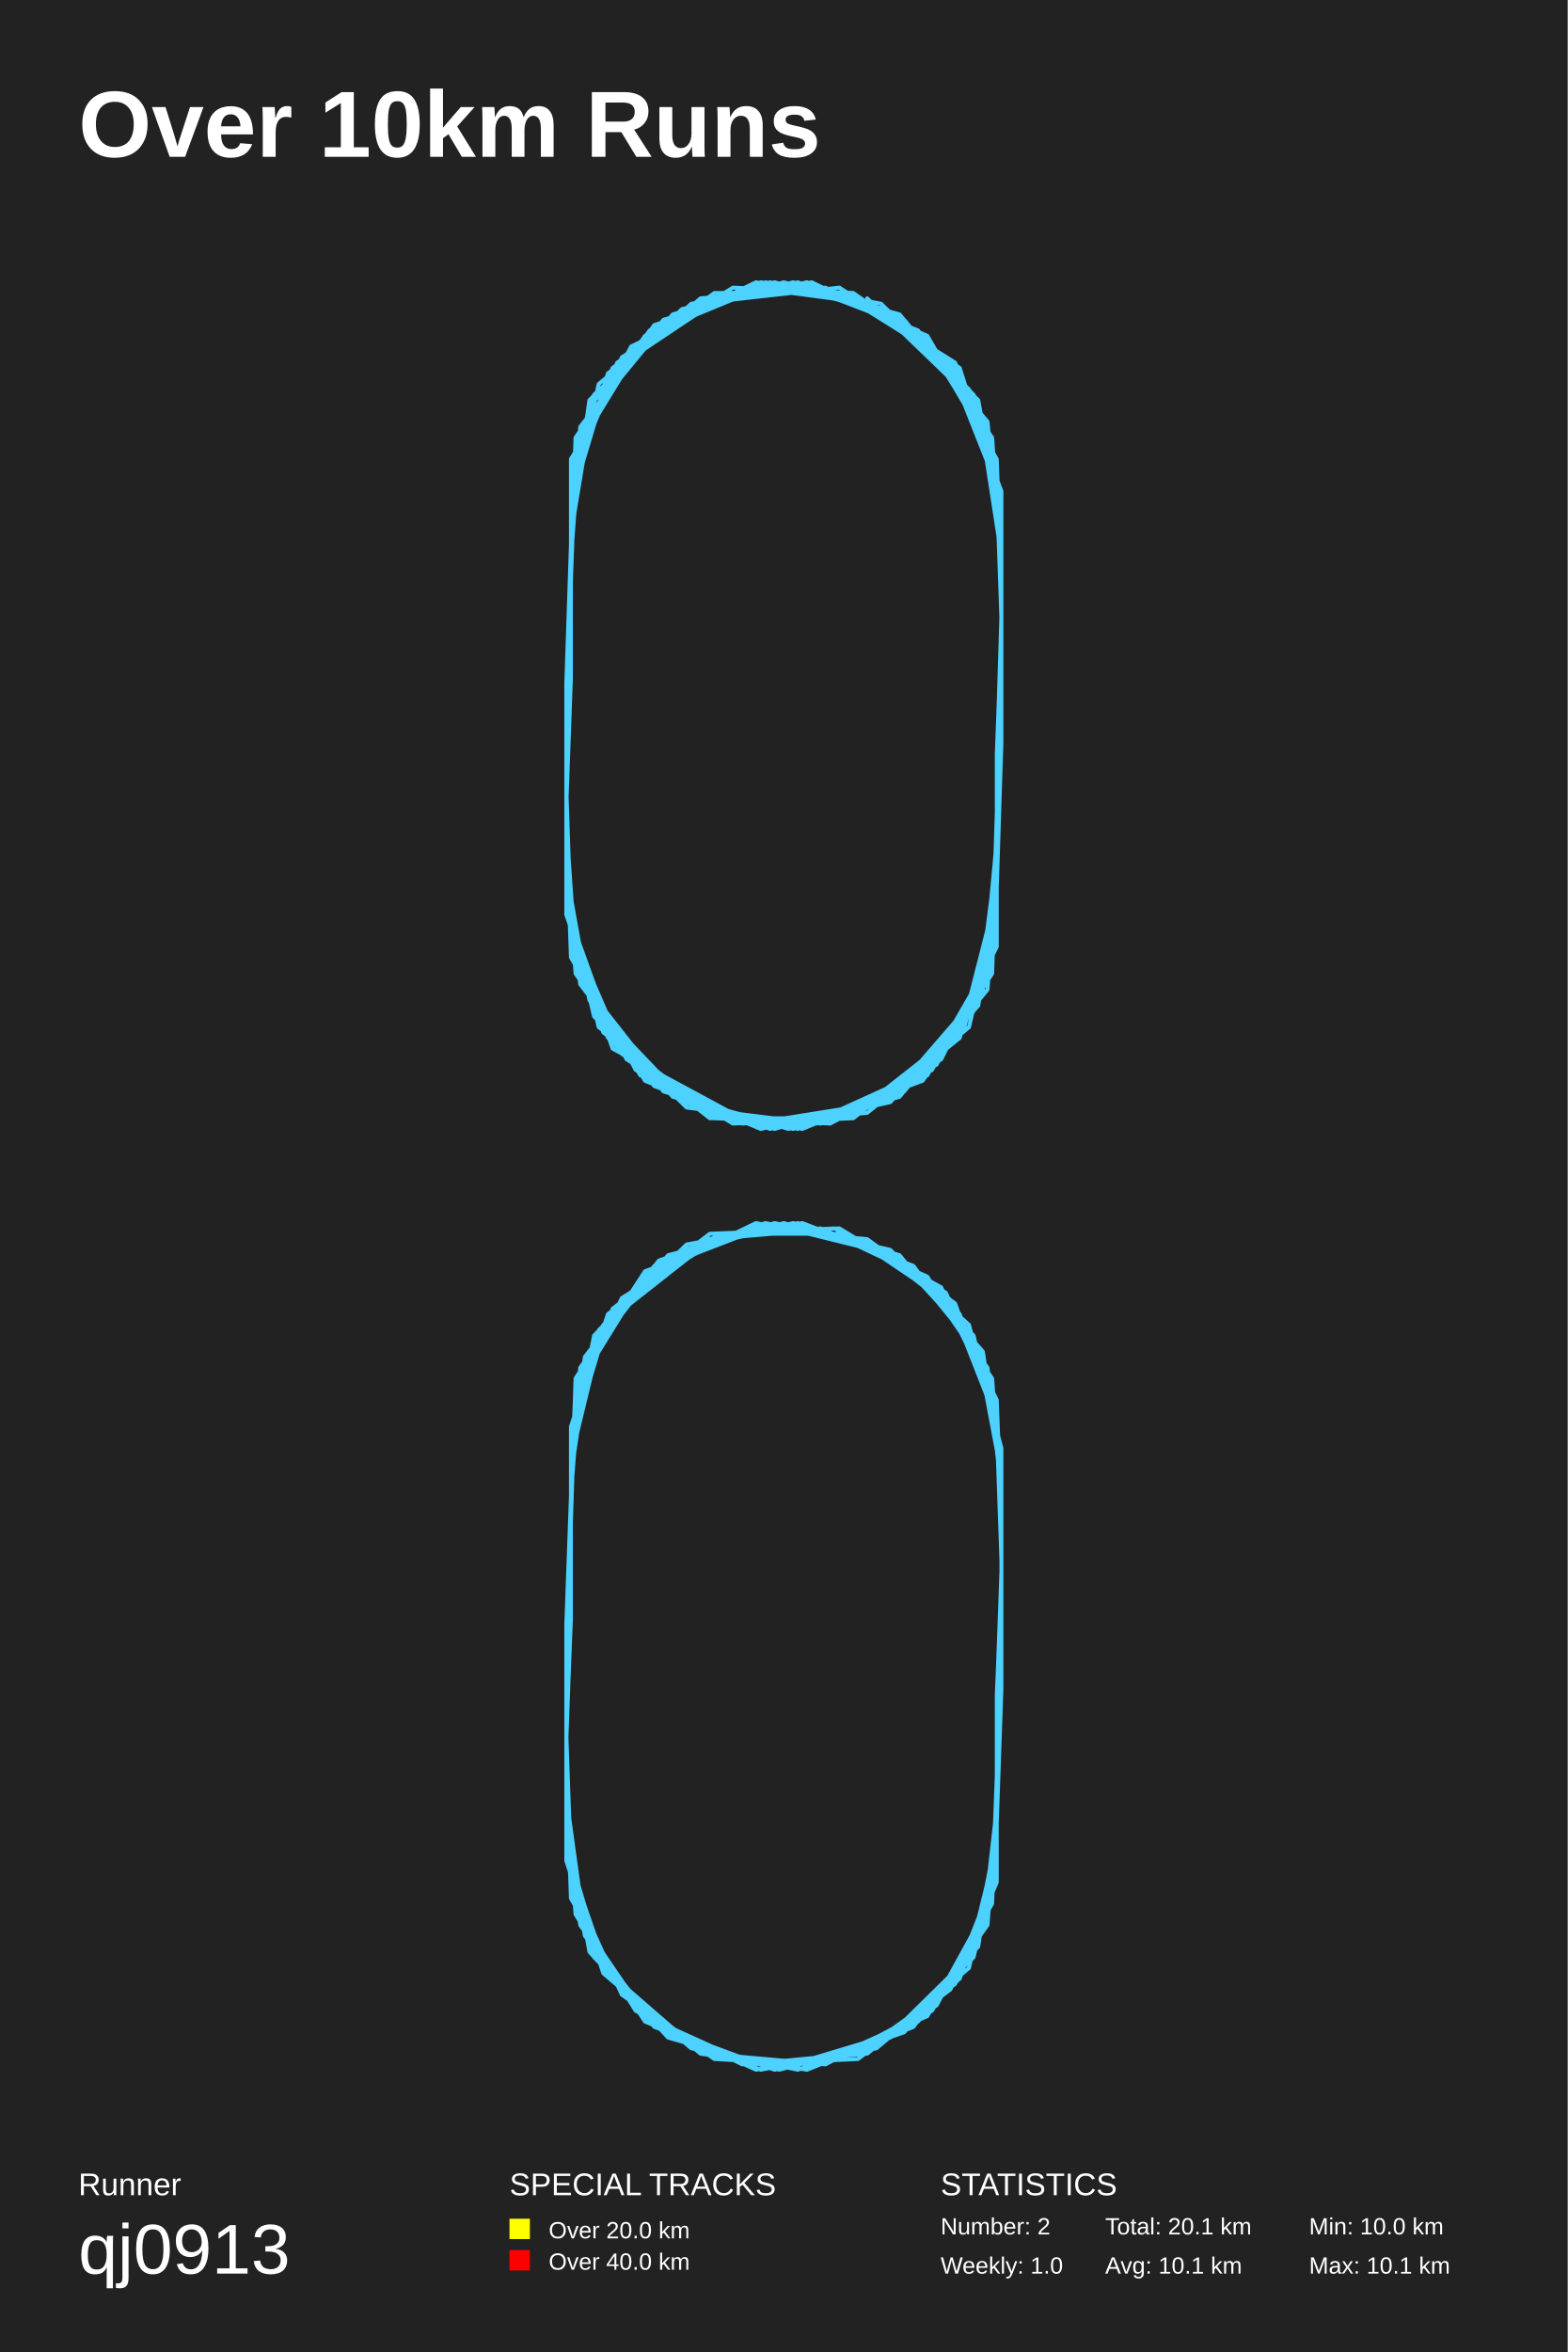
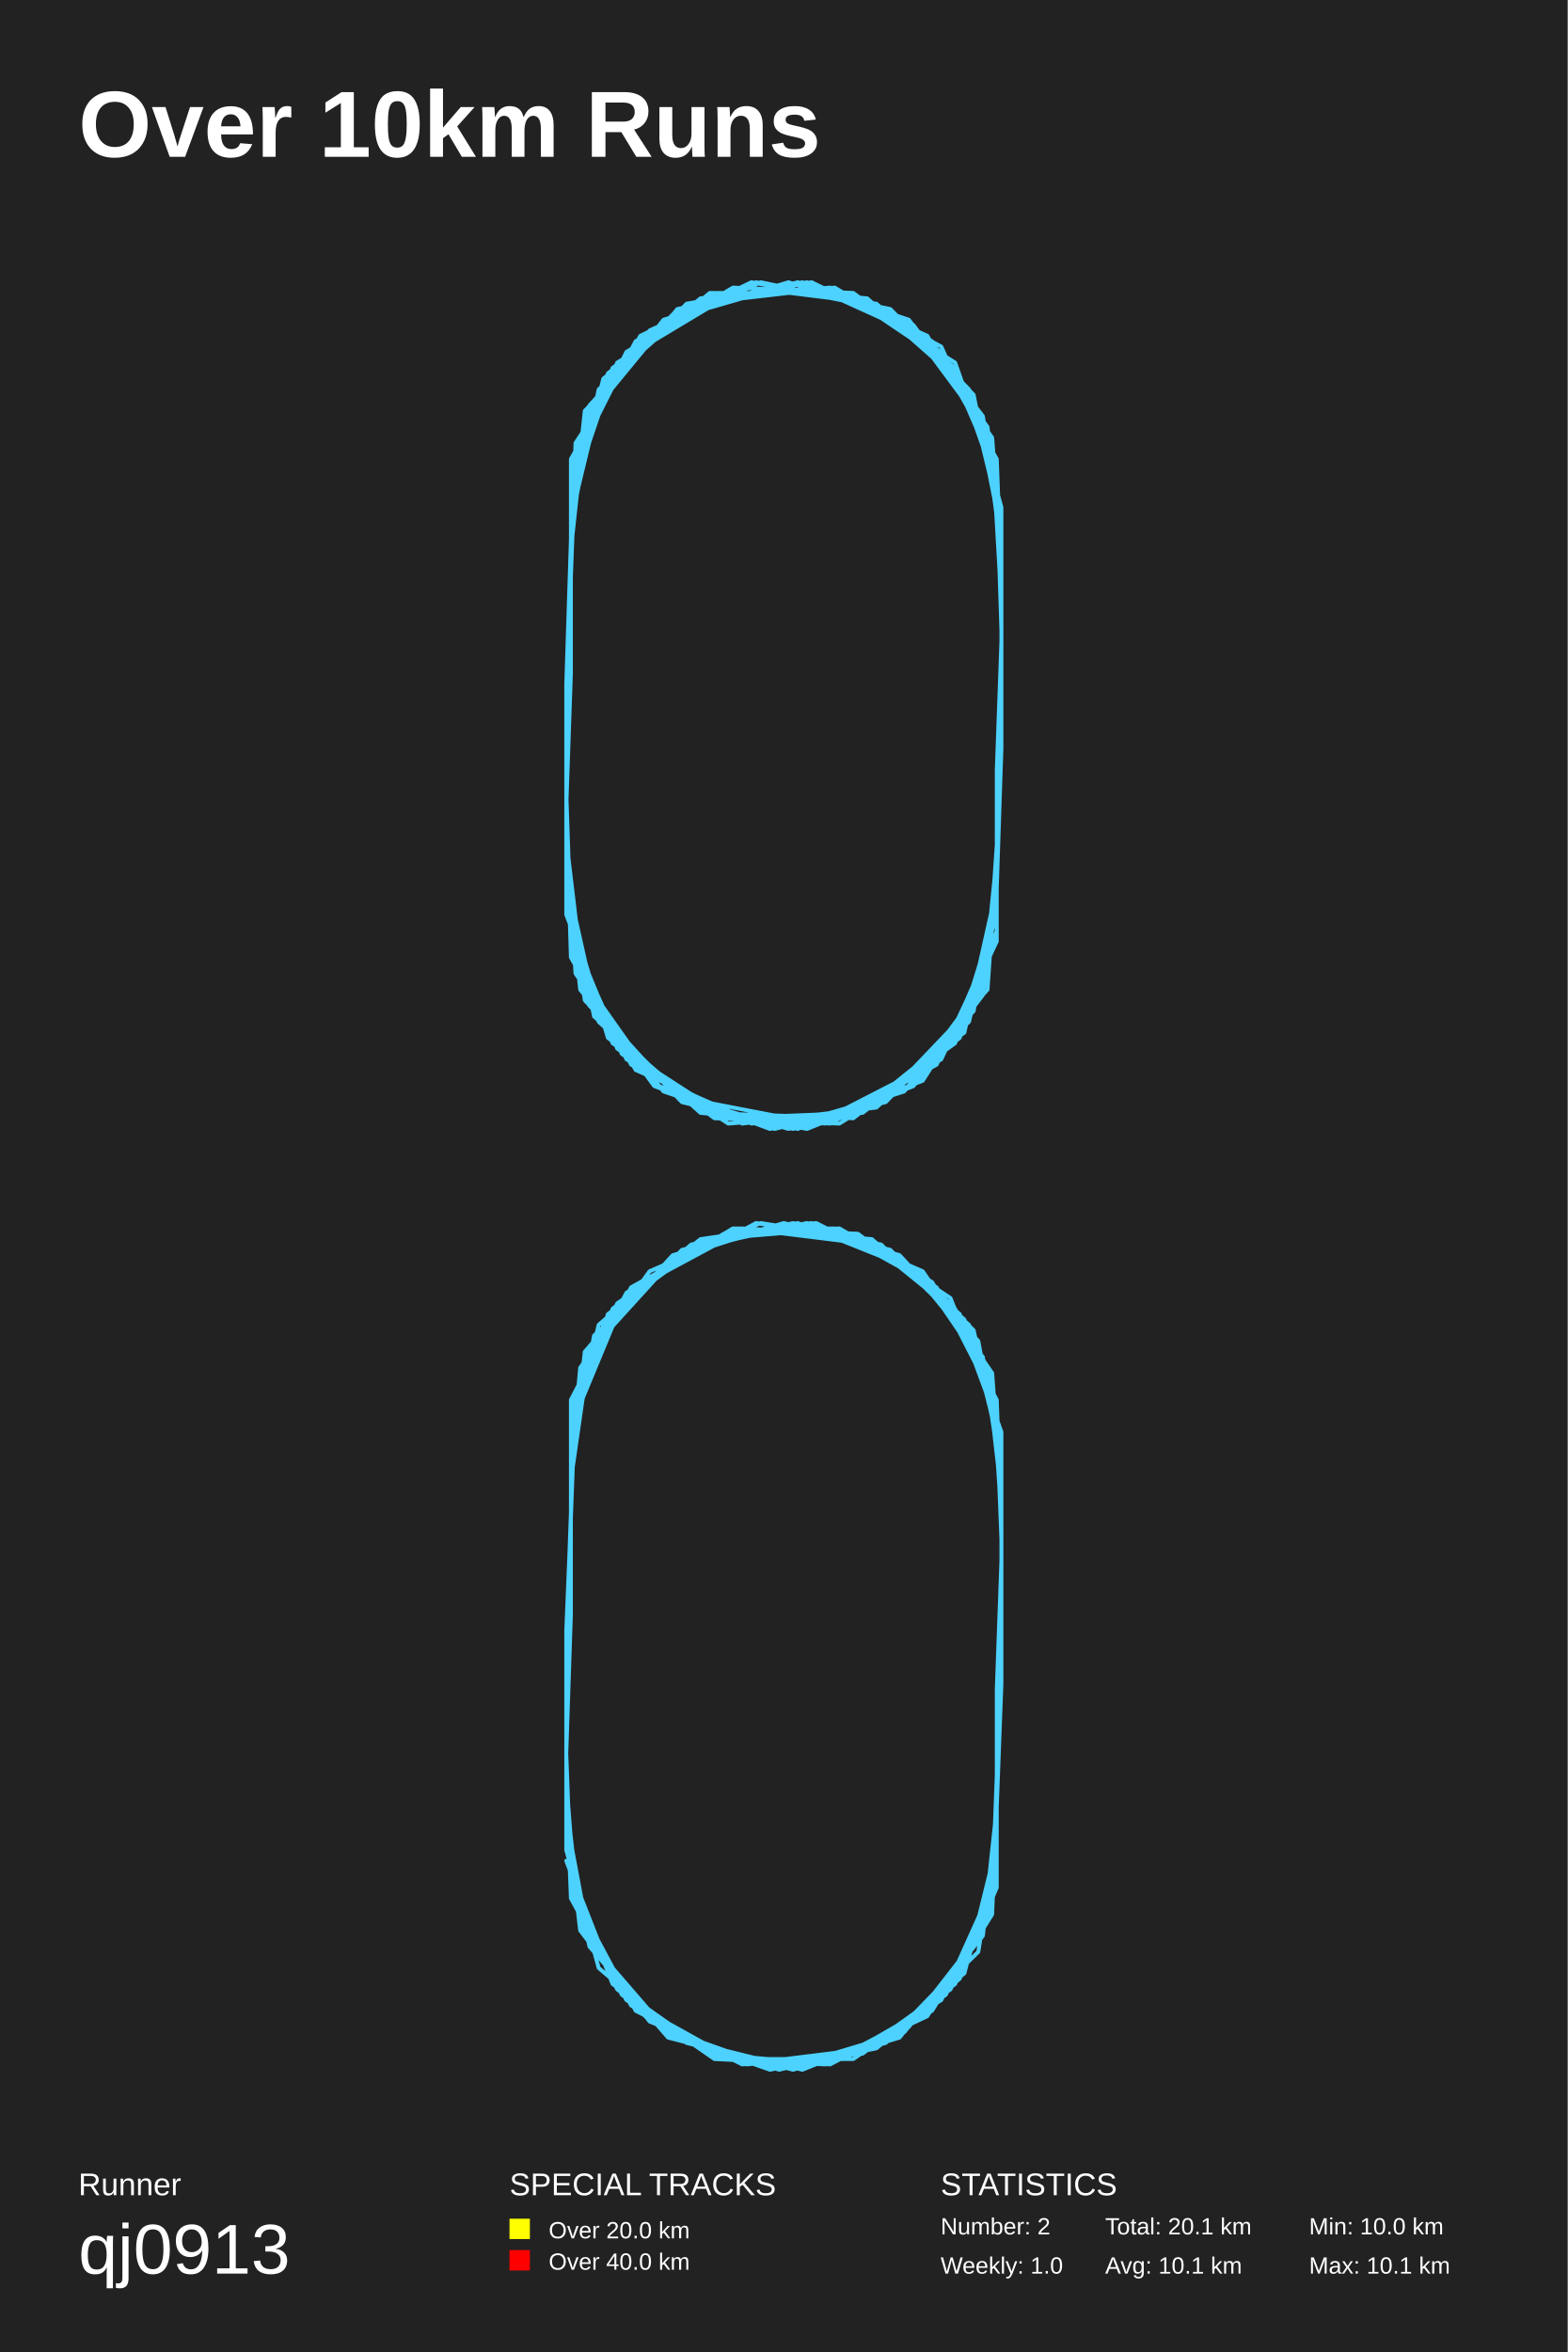
<svg xmlns="http://www.w3.org/2000/svg" baseProfile="full" height="300mm" version="1.1" viewBox="0,0,200,300" width="200mm">
  <defs />
  <rect fill="#222222" height="300" width="200" x="0" y="0" />
  <text fill="#FFFFFF" style="font-size:12px; font-family:Arial; font-weight:bold;" x="10" y="20">Over 10km Runs</text>
  <text fill="#FFFFFF" style="font-size:4px; font-family:Arial" x="10" y="280">Runner</text>
  <text fill="#FFFFFF" style="font-size:9px; font-family:Arial" x="10" y="290">qj0913</text>
  <text fill="#FFFFFF" style="font-size:4px; font-family:Arial" x="65" y="280">SPECIAL TRACKS</text>
  <rect fill="yellow" height="2.6" width="2.6" x="65" y="283" />
  <text fill="#FFFFFF" style="font-size:3px; font-family:Arial" x="70" y="285.5">Over 20.0 km</text>
  <rect fill="red" height="2.6" width="2.6" x="65" y="287" />
  <text fill="#FFFFFF" style="font-size:3px; font-family:Arial" x="70" y="289.5">Over 40.0 km</text>
  <text fill="#FFFFFF" style="font-size:4px; font-family:Arial" x="120" y="280">STATISTICS</text>
  <text fill="#FFFFFF" style="font-size:3px; font-family:Arial" x="120" y="285">Number: 2</text>
  <text fill="#FFFFFF" style="font-size:3px; font-family:Arial" x="120" y="290">Weekly: 1.0</text>
  <text fill="#FFFFFF" style="font-size:3px; font-family:Arial" x="141" y="285">Total: 20.1 km</text>
  <text fill="#FFFFFF" style="font-size:3px; font-family:Arial" x="141" y="290">Avg: 10.1 km</text>
  <text fill="#FFFFFF" style="font-size:3px; font-family:Arial" x="167" y="285">Min: 10.0 km</text>
  <text fill="#FFFFFF" style="font-size:3px; font-family:Arial" x="167" y="290">Max: 10.1 km</text>
-   <polyline fill="none" opacity="1" points="127.166,61.291 121.851,46.253 107.677,37.367 93.504,36.684 78.739,46.253 72.834,60.608 72.834,79.063 72.243,94.785 72.243,113.241 76.377,131.013 91.732,142.633 108.268,142.633 123.032,131.013 127.166,115.291 127.166,99.57 127.757,83.848 127.757,66.76 124.213,50.355 114.174,40.101 98.228,36.0 82.873,42.152 72.834,58.557 72.834,72.912 72.243,91.367 72.243,107.089 73.424,124.177 83.464,138.532 98.819,144.0 115.355,139.215 125.985,126.228 127.166,111.19 127.757,94.785 127.757,79.747 127.757,64.025 123.623,49.671 112.402,38.734 97.047,36.0 82.873,42.152 74.015,55.139 72.834,71.544 72.834,85.215 72.243,100.937 72.243,115.291 76.968,131.696 91.141,142.633 105.906,143.316 118.898,136.481 126.576,122.127 127.166,105.722 127.757,90 127.757,73.595 126.576,57.19 118.308,42.835 102.953,36.0 87.007,39.418 75.196,51.722 72.834,67.443 72.834,84.532 72.243,100.253 72.834,118.025 78.149,133.063 92.913,142.633 107.677,142.633 120.079,135.114 127.166,120.076 127.166,103.671 127.757,87.95 127.757,71.544 125.985,55.139 117.127,42.152 101.772,36.0 86.417,40.101 75.787,51.038 72.834,67.443 72.834,83.848 72.243,101.62 72.834,117.342 78.739,133.747 92.323,142.633 107.087,142.633 120.079,135.114 127.166,120.76 127.166,104.355 127.757,88.633 127.757,72.228 126.576,55.823 117.717,42.835 103.543,36.0 87.007,39.418 75.196,51.038 72.834,67.443 72.834,84.532 72.243,101.62 72.834,118.709 78.739,133.747 93.504,143.316 108.859,142.633 123.623,131.013 127.166,115.975 127.166,98.886 127.757,81.798 127.757,64.709 123.623,49.671 111.221,38.734 95.866,36.684 80.511,44.203 73.424,57.874 72.834,74.279 72.243,90.684 72.243,108.456 74.015,125.544 84.645,139.215 100.591,144.0 114.764,139.899 124.804,127.595 127.166,110.507 127.757,94.785 127.757,77.013 127.166,61.291 121.261,46.253 107.087,37.367 91.141,37.367 78.149,46.937 72.834,62.658 72.834,77.696 72.243,95.469 72.243,111.874 75.196,127.595 87.598,141.266 103.543,143.316 118.308,137.165 127.166,120.76 127.166,104.355 127.757,88.633 127.757,72.228 125.985,54.456 117.127,42.152 101.181,36.0 85.826,40.101 74.605,53.772 72.834,69.494 72.834,86.582 72.243,102.988 72.834,119.393 79.33,134.43 93.504,143.316 109.449,141.949 123.032,131.013 127.166,115.291 127.166,98.886 127.757,82.481 127.757,66.076 124.213,50.355 112.402,38.734 97.638,36.0 82.283,42.835 73.424,56.506 72.834,72.912 72.243,88.633 72.243,105.038 72.834,122.127 81.692,137.165 97.047,144.0 112.993,140.582 124.213,128.962 127.166,112.557 127.757,94.101 127.757,79.063 127.166,61.291 121.851,46.937 108.268,37.367 92.323,37.367 78.149,46.937 72.834,61.975 72.834,79.747 72.243,96.152 72.243,113.241 75.787,129.646 87.007,140.582 102.362,144.0 117.717,137.165 125.985,124.861 127.166,107.089 127.757,92.051 127.757,74.279 127.166,58.557 118.308,43.519 105.315,36.684 89.37,38.051 77.558,48.304 72.834,64.025 72.834,81.798 72.243,96.836 72.243,114.608 75.787,129.646 89.96,141.949 104.725,143.316 119.489,135.798 127.166,120.76 127.166,102.988 127.757,87.95 127.757,70.861 125.395,53.089 115.355,40.785 100,36.0 85.826,40.101 74.605,53.772 72.834,69.494 72.243,87.266 72.243,103.671 72.834,120.76 81.102,136.481 94.685,143.316 110.63,141.949 123.623,131.013 127.166,114.608 127.166,96.152 127.757,80.431 127.757,62.658 121.851,46.937 108.859,37.367 93.504,36.684 79.33,45.57 72.834,61.291 72.834,78.38 72.243,92.734 72.243,111.19 75.196,127.595 87.598,140.582 102.362,144.0 117.127,137.848 125.395,126.228 127.166,107.089 127.757,90.684 127.757,73.595 126.576,57.19 117.717,42.835 104.134,36.684 88.189,38.734 75.787,50.355 72.834,68.127 72.834,83.848 72.243,102.304 72.834,118.709 79.921,135.114 93.504,143.316 110.63,141.949 122.442,132.38 127.166,113.924 127.166,97.519 127.757,78.38 127.166,61.975 120.67,45.57 107.087,36.684 88.779,38.734 76.377,48.987 72.834,64.709 72.834,81.114 72.243,99.57 72.243,115.291 77.558,132.38 90.551,142.633 107.087,142.633 120.079,135.114 127.166,120.076 127.166,101.62 127.757,85.215 127.757,67.443 124.804,51.038 112.993,39.418 96.457,36.0 82.283,42.835 72.834,58.557 72.834,74.279 72.243,90.684 72.243,109.139 74.015,125.544 85.826,139.899 101.181,144.0 117.717,137.848 126.576,124.177 127.166,106.405 127.757,90 127.757,71.544 125.985,53.772 114.174,40.101 98.819,36.0 82.283,42.835 73.424,55.823 72.834,74.279 72.243,90.684 72.243,109.139 74.015,124.861 85.826,139.899 101.772,144.0 118.308,136.481 126.576,122.127 127.166,103.671 127.757,86.582 127.757,68.127 125.395,53.089 114.764,40.101 100,36.0 83.464,41.468 73.424,55.823 72.834,72.912 72.243,88.633 72.243,105.722 73.424,122.81 82.283,137.848 97.047,144.0 114.174,139.899 124.804,127.595 127.166,109.139 127.757,94.785 127.757,76.329 127.166,61.291 120.67,45.57 108.268,37.367 91.141,37.367 77.558,47.62 72.834,64.025 72.834,80.431 72.243,97.519 72.243,113.241 75.787,129.646 87.598,141.266 104.134,143.316 118.308,136.481 126.576,122.127 127.166,106.405 127.757,88.633 127.757,71.544 125.985,54.456 117.127,42.152 101.181,36.0 84.645,40.785 74.015,54.456 72.834,70.861 72.243,87.95 72.243,105.038 73.424,122.127 81.692,137.165 98.228,144.0 113.583,140.582 124.804,128.279 127.166,113.241 127.757,94.785 127.757,79.063 127.166,61.975 122.442,46.937 108.859,37.367 92.913,37.367 77.558,47.62 72.834,63.342 72.834,81.114 72.243,98.886 72.243,116.658 78.149,133.747 95.866,143.316 112.993,140.582 125.395,126.228 127.166,110.507 127.757,90 127.757,70.861 124.804,51.722 110.63,38.051" stroke="#4DD2FF" stroke-dasharray="none" stroke-linecap="round" stroke-linejoin="round" stroke-width="0.5" />
-   <polyline fill="none" opacity="1" points="72.243,225.038 72.834,242.127 81.102,256.481 95.275,263.316 110.63,261.949 122.442,252.38 127.166,238.025 127.166,221.62 127.757,206.582 127.757,190.177 125.985,174.456 116.536,161.468 101.772,156.0 87.007,159.418 75.787,171.038 72.834,186.76 72.834,201.798 72.243,213.418 72.243,229.139 74.605,246.228 83.464,258.532 98.819,264.0 113.583,259.899 124.213,249.646 127.166,234.608 127.166,218.886 127.757,203.165 127.757,187.443 124.804,171.722 114.174,160.101 97.638,156.0 83.464,161.468 74.015,175.139 72.834,190.861 72.834,205.899 72.243,222.304 72.243,237.342 77.558,251.696 89.37,261.949 102.953,264.0 116.536,258.532 125.395,246.228 127.166,230.507 127.757,214.785 127.757,199.747 127.757,184.709 123.623,168.987 112.993,159.418 96.457,156.0 82.283,162.835 73.424,177.19 72.834,191.544 72.834,206.582 72.243,221.62 72.243,237.342 76.968,251.013 88.779,261.266 101.772,264.0 115.355,259.215 124.213,248.962 127.166,233.924 127.166,218.886 127.757,203.848 127.757,188.127 125.395,172.405 115.945,161.468 102.362,156.0 87.598,158.734 76.377,169.671 72.834,184.709 72.834,199.063 72.243,213.418 72.243,228.456 73.424,244.177 81.102,256.481 94.685,263.316 109.449,262.633 121.261,253.747 127.166,238.709 127.166,221.62 127.757,206.582 127.757,191.544 126.576,175.823 117.717,162.835 104.725,156.684 89.96,158.051 77.558,167.62 72.834,182.658 72.834,197.696 72.243,213.418 72.243,226.405 73.424,243.494 81.102,256.481 95.275,263.316 109.449,261.949 121.851,253.063 127.166,240.076 127.166,225.038 127.757,210.684 127.757,194.962 127.166,179.241 120.079,164.886 107.677,157.367 92.913,157.367 79.33,165.57 73.424,177.874 72.834,192.912 72.243,208.633 72.243,224.355 72.834,240.076 79.33,254.43 91.141,262.633 104.134,263.316 117.717,257.165 125.395,246.228 127.166,231.19 127.166,216.152 127.757,201.798 127.757,186.076 124.804,171.722 114.174,160.101 100,156.0 85.826,160.101 75.787,170.355 72.834,185.393 72.834,201.114 72.243,214.785 72.243,230.507 74.015,244.861 82.873,257.848 96.457,264.0 111.811,261.266 122.442,252.38 127.166,238.025 127.166,222.988 127.757,207.95 127.757,191.544 126.576,176.506 118.308,162.835 104.725,156.684 89.96,158.051 77.558,167.62 72.834,183.342 72.834,198.38 72.243,215.469 72.243,229.823 74.015,244.861 82.283,257.165 95.275,263.316 109.449,261.949 121.851,253.063 127.166,239.393 127.166,225.722 127.757,210.684 127.757,195.646 127.166,180.608 121.851,166.937 111.221,158.734 97.638,156.0 84.055,160.785 74.605,173.089 72.834,186.76 72.834,201.114 72.243,215.469 72.243,231.19 74.015,245.544 82.873,257.848 95.866,263.316 110.04,261.949 121.261,253.747 127.166,239.393 127.166,225.722 127.757,210.684 127.757,195.646 127.166,181.291 121.851,166.253 110.63,158.051 95.866,156.684 82.283,162.835 74.015,175.823 72.834,190.177 72.834,205.215 72.243,220.937 72.243,234.608 75.787,249.646 85.826,259.899 99.409,264.0 113.583,259.899 123.623,249.646 127.166,235.291 127.166,220.253 127.757,205.215 127.757,190.177 125.985,174.456 116.536,161.468 102.362,156.0 87.007,159.418 75.787,171.038 72.834,185.393 72.834,201.114 72.243,217.519 72.243,232.557 75.196,248.962 85.236,259.899 99.409,264.0 112.402,260.582 124.213,249.646 127.166,236.658 127.166,220.937 127.757,206.582 127.757,191.544 126.576,176.506 119.489,164.203 107.087,156.684 92.323,157.367 79.33,165.57 73.424,177.874 72.834,192.228 72.243,207.266 72.243,222.304 72.834,238.025 76.968,251.696 88.189,261.266 102.953,264.0 117.127,257.848 125.395,246.228 127.166,231.874 127.166,216.836 127.757,200.431 127.757,186.076 124.213,170.355 113.583,159.418 98.819,156.0 84.645,160.785 74.015,174.456 72.834,188.81 72.834,204.532 72.243,219.57 72.243,235.291 76.968,251.013 88.189,261.266 102.953,264.0 117.127,257.848 125.985,245.544 127.166,229.823 127.757,214.101 127.757,199.063 127.166,181.975 122.442,167.62 110.04,158.051 95.866,156.684 82.283,162.835 73.424,176.506 72.834,190.861 72.243,207.266 72.243,220.937 72.834,238.025 77.558,251.696 89.37,261.949 104.725,263.316 118.898,256.481 126.576,242.81 127.166,227.089 127.757,212.051 127.757,196.329 127.166,179.924 120.67,164.886 107.087,156.684 90.551,157.367 78.149,166.937 72.834,182.658 72.834,197.013 72.243,212.734 72.243,228.456 73.424,244.177 82.283,257.848 97.047,264.0 111.811,261.266 123.623,249.646 127.166,235.975 127.166,220.253 127.757,204.532 127.757,188.127 124.804,172.405 114.764,160.101 101.181,156.0 85.236,160.101 75.196,172.405 72.834,188.127 72.834,203.165 72.243,220.253 72.243,235.291 76.968,251.696 89.37,261.949 104.134,263.316 118.308,257.165 126.576,242.127 127.166,227.089 127.757,210.684 127.757,195.646 127.166,179.241 120.67,164.886 106.496,156.684 91.732,157.367 77.558,167.62 72.834,181.975 72.834,197.696 72.243,212.734 72.243,229.139 73.424,244.177 82.283,257.165 95.866,263.316 110.63,261.949 123.623,251.013 127.166,235.291 127.166,219.57 127.757,201.798 127.757,185.393 124.213,171.038 113.583,159.418 98.819,156.0 82.873,162.152 74.015,174.456 72.834,189.494 72.834,206.582 72.243,221.62 72.243,237.342 76.968,251.696 89.96,261.949 105.315,263.316 119.489,255.798 126.576,242.127 127.166,226.405 127.757,210.684 127.757,194.279 127.166,178.557 120.079,164.203 106.496,156.684 90.551,158.051 77.558,168.304 72.834,184.025 72.834,199.747 72.243,216.152 72.243,230.507 74.605,246.912 84.055,258.532 98.819,264.0 112.402,260.582 124.213,249.646 127.166,235.291 127.166,218.886 127.757,203.165 127.757,187.443 124.804,171.722 113.583,159.418 98.819,156.0 82.283,162.152 73.424,175.823 72.834,194.279 72.243,212.051 72.243,229.139 74.015,245.544 83.464,258.532 98.819,264.0 114.764,259.215 124.804,248.279 127.166,232.557 127.757,215.469 127.757,198.38 127.166,181.291 121.261,166.253 107.087,156.684 91.732,157.367 76.968,168.987 72.834,186.076 72.834,202.481 72.243,220.937 72.834,238.025" stroke="#4DD2FF" stroke-dasharray="none" stroke-linecap="round" stroke-linejoin="round" stroke-width="0.5" />
+   <polyline fill="none" opacity="1" points="123.623,49.671 113.583,39.418 96.457,36.0 82.873,42.152 73.424,56.506 72.834,72.912 72.243,91.367 72.243,107.089 74.605,126.912 86.417,139.899 104.134,143.316 120.079,135.114 127.166,119.393 127.166,104.355 127.757,87.95 127.757,70.861 126.576,55.823 116.536,41.468 102.953,36.0 86.417,39.418 74.605,53.772 72.834,70.177 72.834,85.899 72.243,102.988 72.834,119.393 79.921,135.114 94.685,143.316 111.811,141.266 123.623,130.329 127.166,115.291 127.166,98.886 127.757,84.532 127.757,68.127 125.395,53.089 115.945,40.785 101.772,36.0 85.826,40.101 75.196,51.722 72.834,66.76 72.834,81.114 72.243,96.152 72.243,111.19 74.605,127.595 87.007,140.582 101.181,144.0 116.536,138.532 125.395,126.912 127.166,109.139 127.757,94.101 127.757,77.696 127.166,61.975 121.851,46.937 107.677,37.367 90.551,37.367 78.149,47.62 72.834,63.342 72.834,79.747 72.243,96.152 72.243,112.557 75.787,129.646 88.779,141.266 102.953,144.0 116.536,138.532 125.985,124.861 127.166,108.456 127.757,92.051 127.757,76.329 127.166,59.241 120.079,44.886 105.906,36.684 89.96,38.051 77.558,47.62 72.834,62.658 72.834,79.747 72.243,96.836 72.243,113.241 76.377,130.329 88.779,141.266 102.953,144.0 115.945,138.532 125.985,124.861 127.166,107.772 127.757,92.734 127.757,76.329 127.166,60.608 120.67,45.57 108.268,37.367 91.141,37.367 78.149,46.937 72.834,63.342 72.834,79.063 72.243,97.519 72.243,113.924 76.377,130.329 89.37,141.949 104.725,143.316 120.079,135.114 127.166,120.076 127.166,102.988 127.757,86.582 127.757,70.177 125.395,53.089 115.355,40.785 100.591,36.0 84.645,40.785 74.605,53.772 72.834,68.81 72.834,85.899 72.243,102.988 72.834,120.76 80.511,135.798 95.866,143.316 111.221,141.266 123.032,131.013 127.166,115.291 127.166,98.203 127.757,81.798 127.757,66.076 123.623,49.671 111.811,38.734 95.275,36.684 81.102,43.519 73.424,57.874 72.834,73.595 72.243,90 72.243,107.772 73.424,123.494 84.055,138.532 98.819,144.0 115.355,139.215 125.395,126.912 127.166,109.139 127.757,92.734 127.757,75.646 127.166,59.924 120.079,44.203 105.906,36.684 89.37,38.051 76.968,48.304 72.834,64.709 72.834,81.798 72.243,98.203 72.243,114.608 76.377,130.329 89.37,141.949 105.906,143.316 119.489,135.798 127.166,119.393 127.166,104.355 127.757,87.266 127.757,70.177 125.985,54.456 116.536,41.468 101.772,36.0 85.826,40.101 75.196,52.405 72.834,68.127 72.834,83.848 72.243,101.62 72.834,118.025 78.149,133.063 92.913,142.633 109.449,141.949 121.851,133.063 127.166,115.975 127.166,100.253 127.757,82.481 127.757,66.76 123.623,49.671 112.993,39.418 95.866,36.0 81.692,42.835 72.834,58.557 72.834,74.279 72.243,92.734 72.243,108.456 74.015,125.544 83.464,138.532 98.819,144.0 112.993,140.582 124.804,127.595 127.166,112.557 127.757,95.469 127.757,80.431 127.166,61.975 121.851,46.937 108.859,37.367 93.504,36.684 79.921,44.886 72.834,59.924 72.834,75.646 72.243,92.734 72.243,109.139 74.015,126.228 84.645,139.215 100.591,144.0 115.355,139.215 125.985,124.861 127.166,108.456 127.757,91.367 127.757,74.279 127.166,58.557 118.308,42.835 104.725,36.684 89.37,38.051 76.968,48.987 72.834,66.076 72.834,82.481 72.243,100.253 72.243,114.608 77.558,132.38 91.141,142.633 107.087,143.316 120.079,135.114 127.166,118.709 127.166,100.937 127.757,84.532 127.757,68.127 124.213,50.355 113.583,39.418 96.457,36.0 82.873,42.152 73.424,56.506 72.834,72.912 72.243,90 72.243,105.722 73.424,124.177 83.464,138.532 98.228,144.0 112.993,140.582 124.213,128.962 127.166,112.557 127.757,94.785 127.757,78.38 127.166,61.291 121.851,46.253 107.677,37.367 92.323,37.367 78.149,46.937 72.834,62.658 72.834,79.747 72.243,96.836 72.243,114.608 76.377,130.329 89.96,141.949 105.315,143.316 120.079,135.114 127.166,119.393 127.166,100.937 127.757,84.532 127.757,65.393 123.623,49.671 110.63,38.051 94.685,36.684 78.739,46.253 72.834,60.608 72.834,77.696 72.243,93.418 72.243,111.874 75.196,128.279 87.598,140.582 101.772,144.0 117.717,137.848 125.985,124.861 127.166,107.772 127.757,88.633 127.757,72.912 126.576,55.823 115.945,41.468 101.772,36.0 85.236,40.785 74.605,53.089 72.834,69.494 72.243,87.266 72.243,102.988 72.834,122.127 81.102,136.481 98.228,144.0 112.402,140.582 124.804,127.595 127.166,112.557 127.757,92.734 127.757,77.013 126.576,56.506 118.898,43.519 102.362,36.0 87.007,39.418 74.605,52.405 72.834,68.81 72.243,87.266 72.243,102.988 72.834,121.443 81.102,136.481 98.228,144.0 113.583,139.899 125.985,126.228 127.166,109.139 127.757,90 127.757,72.912 126.576,56.506 118.898,43.519 103.543,36.0 87.598,38.734 75.196,51.722 72.834,67.443 72.834,85.215 72.243,100.937 72.834,118.709 79.33,134.43 92.913,143.316 109.449,141.949 123.032,131.013 127.166,115.291 127.166,98.203 127.757,81.798 127.757,64.709 123.623,49.671 111.221,38.734 95.866,36.0 79.921,44.886 72.834,59.241 72.834,76.329 72.243,92.734 72.243,109.139 74.015,125.544 84.645,139.215 98.819,144.0 115.355,139.215 125.395,126.912 127.166,109.823 127.757,93.418 127.757,76.329 127.166,59.241 120.079,44.886 106.496,36.684 88.779,38.734 76.377,49.671 72.834,66.76 72.834,83.165 72.243,100.253 72.243,116.658 78.739,133.747 92.323,142.633 110.04,141.949 122.442,132.38 127.166,116.658 127.166,100.937 127.757,83.165 127.757,66.76 123.623,49.671 113.583,39.418 97.047,36.0 81.102,43.519 72.834,59.924 72.834,76.329 72.243,94.101 72.243,111.874 76.377,130.329 89.37,141.949 108.859,142.633 123.032,131.696 127.166,113.241 127.757,95.469 127.757,74.962 126.576,56.506" stroke="#4DD2FF" stroke-dasharray="none" stroke-linecap="round" stroke-linejoin="round" stroke-width="0.5" />
+   <polyline fill="none" opacity="1" points="72.243,237.342 78.149,253.063 91.732,262.633 105.906,263.316 120.079,255.114 126.576,242.127 127.166,226.405 127.757,210 127.757,194.962 127.166,178.557 119.489,164.203 105.906,156.684 90.551,158.051 77.558,167.62 72.834,182.658 72.834,198.38 72.243,209.317 72.243,225.722 72.834,241.443 80.511,255.798 94.685,263.316 110.04,261.949 121.851,253.063 127.166,238.709 127.166,222.988 127.757,207.95 127.757,191.544 126.576,175.823 117.127,162.152 102.953,156.0 87.598,159.418 75.787,170.355 72.834,186.076 72.834,201.798 72.243,217.519 72.243,233.924 75.196,248.279 85.826,259.899 99.409,264.0 112.993,260.582 123.623,249.646 127.166,235.291 127.166,219.57 127.757,203.848 127.757,188.81 125.395,173.089 115.945,161.468 101.772,156.0 85.826,160.101 74.605,172.405 72.834,188.127 72.834,202.481 72.243,217.519 72.243,232.557 75.196,248.279 84.645,259.215 98.228,264.0 111.811,261.266 122.442,252.38 127.166,238.025 127.166,222.988 127.757,207.266 127.757,192.228 126.576,176.506 118.898,163.519 107.087,156.684 90.551,158.051 78.739,166.253 72.834,179.924 72.834,195.646 72.243,210 72.243,224.355 72.834,238.709 78.739,253.747 91.141,262.633 105.315,263.316 118.898,256.481 126.576,242.81 127.166,227.089 127.757,210.684 127.757,195.646 127.166,180.608 121.261,165.57 108.859,157.367 93.504,156.684 79.921,164.886 72.834,178.557 72.834,194.279 72.243,208.633 72.243,223.671 72.834,239.393 78.149,253.063 90.551,261.949 105.315,263.316 118.308,257.165 126.576,243.494 127.166,229.823 127.757,214.785 127.757,199.063 127.757,184.025 123.032,168.304 111.811,158.734 97.047,156.0 82.873,162.152 74.015,175.139 72.834,188.81 72.834,205.899 72.243,220.253 72.243,235.975 76.377,251.013 87.598,260.582 101.181,264.0 114.764,259.215 123.623,249.646 127.166,235.975 127.166,220.253 127.757,205.215 127.757,190.861 126.576,175.139 117.717,162.152 103.543,156.0 89.37,158.051 78.149,166.937 72.834,181.975 72.834,196.329 72.243,211.367 72.243,225.722 72.834,240.76 80.511,255.798 92.323,262.633 107.677,262.633 120.079,255.114 126.576,242.127 127.166,227.089 127.757,212.051 127.757,195.646 127.166,179.924 121.261,166.253 109.449,157.367 94.094,156.684 80.511,164.203 72.834,179.241 72.834,194.962 72.243,210 72.243,226.405 72.834,240.76 79.33,254.43 91.141,262.633 105.315,263.316 118.308,256.481 126.576,243.494 127.166,229.823 127.757,214.785 127.757,199.747 127.757,184.709 124.213,170.355 114.764,160.101 101.181,156.0 87.598,159.418 76.377,168.987 72.834,183.342 72.834,197.013 72.243,212.051 72.243,227.089 72.834,242.127 79.921,255.114 92.323,262.633 105.906,263.316 118.898,256.481 126.576,244.177 127.166,229.139 127.757,214.785 127.757,199.063 127.757,185.393 124.213,169.671 114.174,160.101 100,156.0 85.826,160.101 75.196,171.722 72.834,186.076 72.834,201.114 72.243,216.152 72.243,231.19 74.015,246.228 82.873,257.848 96.457,263.316 109.449,261.949 121.851,253.063 127.166,240.76 127.166,223.671 127.757,210 127.757,194.279 127.166,179.241 119.489,164.203 106.496,156.684 92.323,157.367 78.739,166.253 72.834,180.608 72.834,197.013 72.243,212.734 72.243,229.139 74.015,244.861 82.283,257.165 95.275,263.316 109.449,261.949 121.261,253.747 127.166,240.076 127.166,225.722 127.757,210.684 127.757,196.329 127.166,181.291 121.851,166.937 110.04,158.051 97.047,156.0 82.873,162.152 74.015,174.456 72.834,187.443 72.834,203.165 72.243,218.886 72.243,233.924 75.196,248.279 84.055,258.532 99.409,264.0 112.993,260.582 123.623,249.646 127.166,235.975 127.166,220.253 127.757,204.532 127.757,189.494 125.985,174.456 117.127,162.152 103.543,156.0 88.189,158.734 76.377,168.987 72.834,184.709 72.834,200.431 72.243,216.152 72.243,231.874 74.605,246.912 84.645,259.215 99.409,264.0 112.993,260.582 124.804,248.962 127.166,234.608 127.166,218.886 127.757,203.848 127.757,186.76 124.804,171.038 113.583,159.418 100,156.0 85.236,160.785 75.196,171.722 72.834,187.443 72.834,202.481 72.243,218.203 72.243,232.557 75.196,248.279 85.236,259.899 101.181,264.0 114.764,259.899 125.395,246.228 127.166,231.874 127.166,216.152 127.757,201.114 127.757,185.393 123.623,168.987 111.811,158.734 95.275,156.684 80.511,164.203 73.424,177.874 72.834,193.595 72.243,207.95 72.243,224.355 72.834,240.076 79.33,254.43 91.732,262.633 108.859,262.633 120.67,254.43 127.166,239.393 127.166,225.038 127.757,207.95 127.757,193.595 126.576,175.823 118.898,163.519 104.134,156.0 89.37,158.051 76.968,168.987 72.834,183.342 72.834,199.747 72.243,214.785 72.243,231.874 75.196,247.595 85.826,259.899 99.409,264.0 115.355,259.215 125.395,246.912 127.166,230.507 127.166,215.469 127.757,199.063 127.757,184.025 123.032,168.304 111.221,158.734 94.685,156.684 80.511,164.203 72.834,178.557 72.834,192.912 72.243,209.317 72.243,224.355 72.834,240.76 78.739,253.747 91.732,262.633 107.677,262.633 120.079,255.114 127.166,239.393 127.166,223.671 127.757,207.266 127.757,190.861 125.985,175.139 117.127,162.152 101.772,156.0 87.007,159.418 75.787,171.038 72.834,186.076 72.834,201.798 72.243,217.519 72.243,232.557 75.196,248.279 85.826,259.899 102.362,264.0 115.945,258.532 125.395,246.912 127.166,230.507 127.757,214.785 127.757,199.063 127.757,182.658 122.442,167.62 111.221,158.051 94.685,156.684 80.511,164.203 72.834,179.924 72.834,196.329 72.243,211.367 72.243,227.089 73.424,242.127 81.102,256.481 94.685,263.316 109.449,261.949 121.261,253.747 127.166,239.393 127.166,223.671 127.757,207.266 127.757,191.544 126.576,175.823 117.127,162.152 102.953,156.0 87.007,159.418 75.196,172.405 72.834,188.81 72.834,205.899 72.243,223.671 72.834,240.76 79.921,255.114 94.685,263.316 111.221,261.266 123.032,251.696 127.166,235.975 127.166,219.57 127.757,202.481 127.757,186.076 124.213,170.355 112.402,158.734 96.457,156.0 79.921,164.886 72.834,181.975 72.834,198.38 72.243,216.836" stroke="#4DD2FF" stroke-dasharray="none" stroke-linecap="round" stroke-linejoin="round" stroke-width="0.5" />
</svg>
